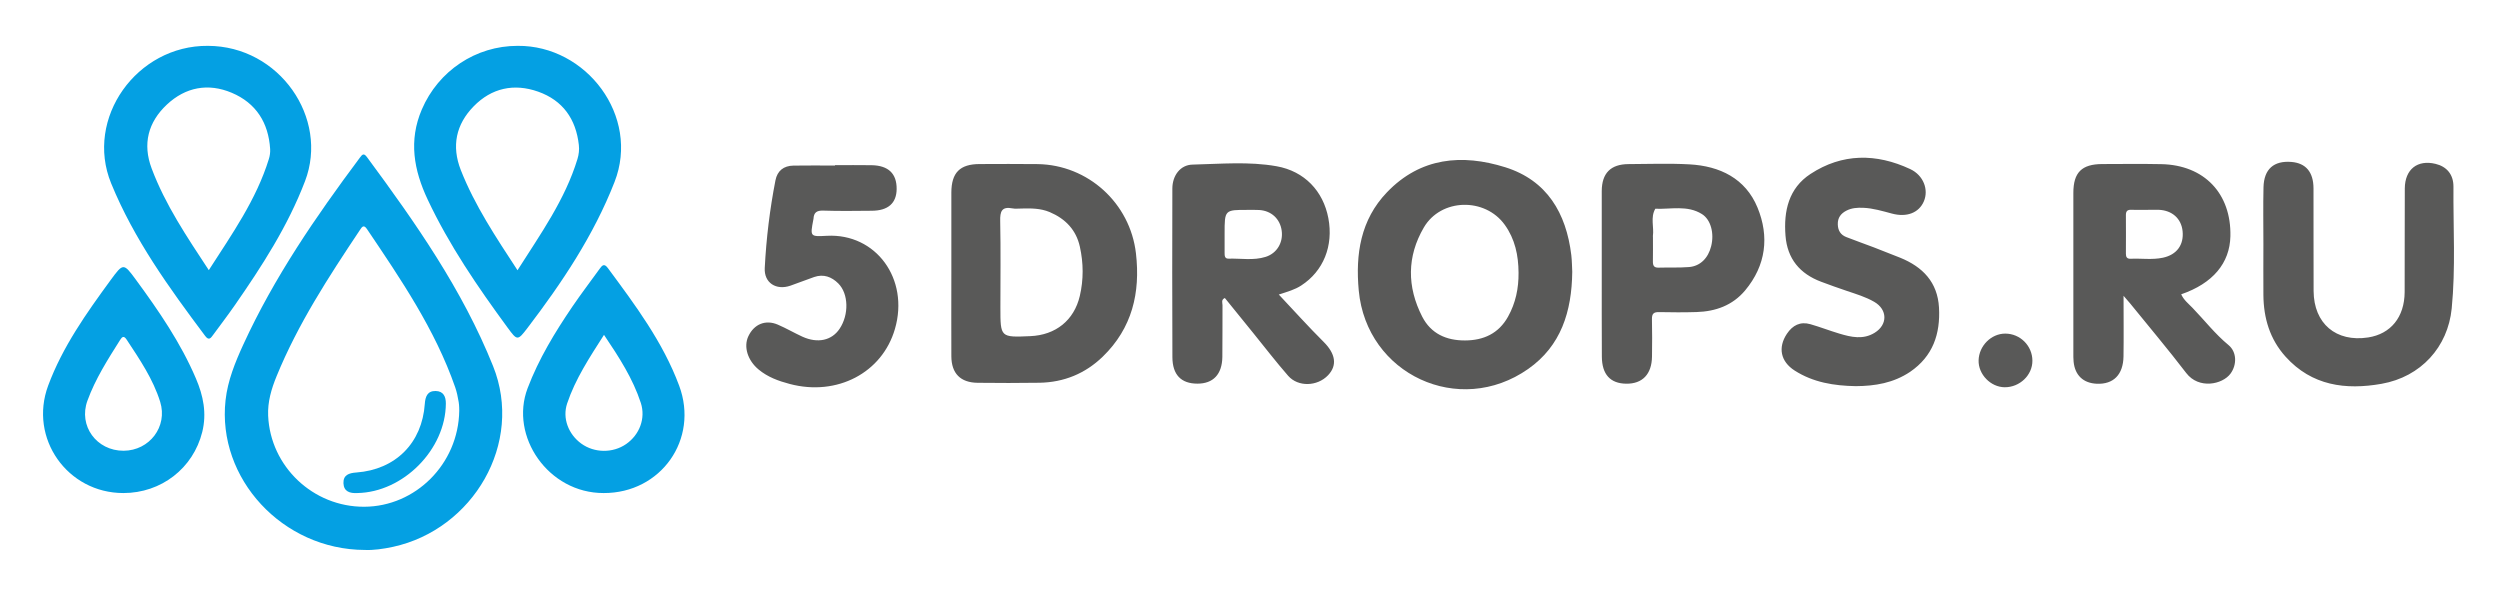
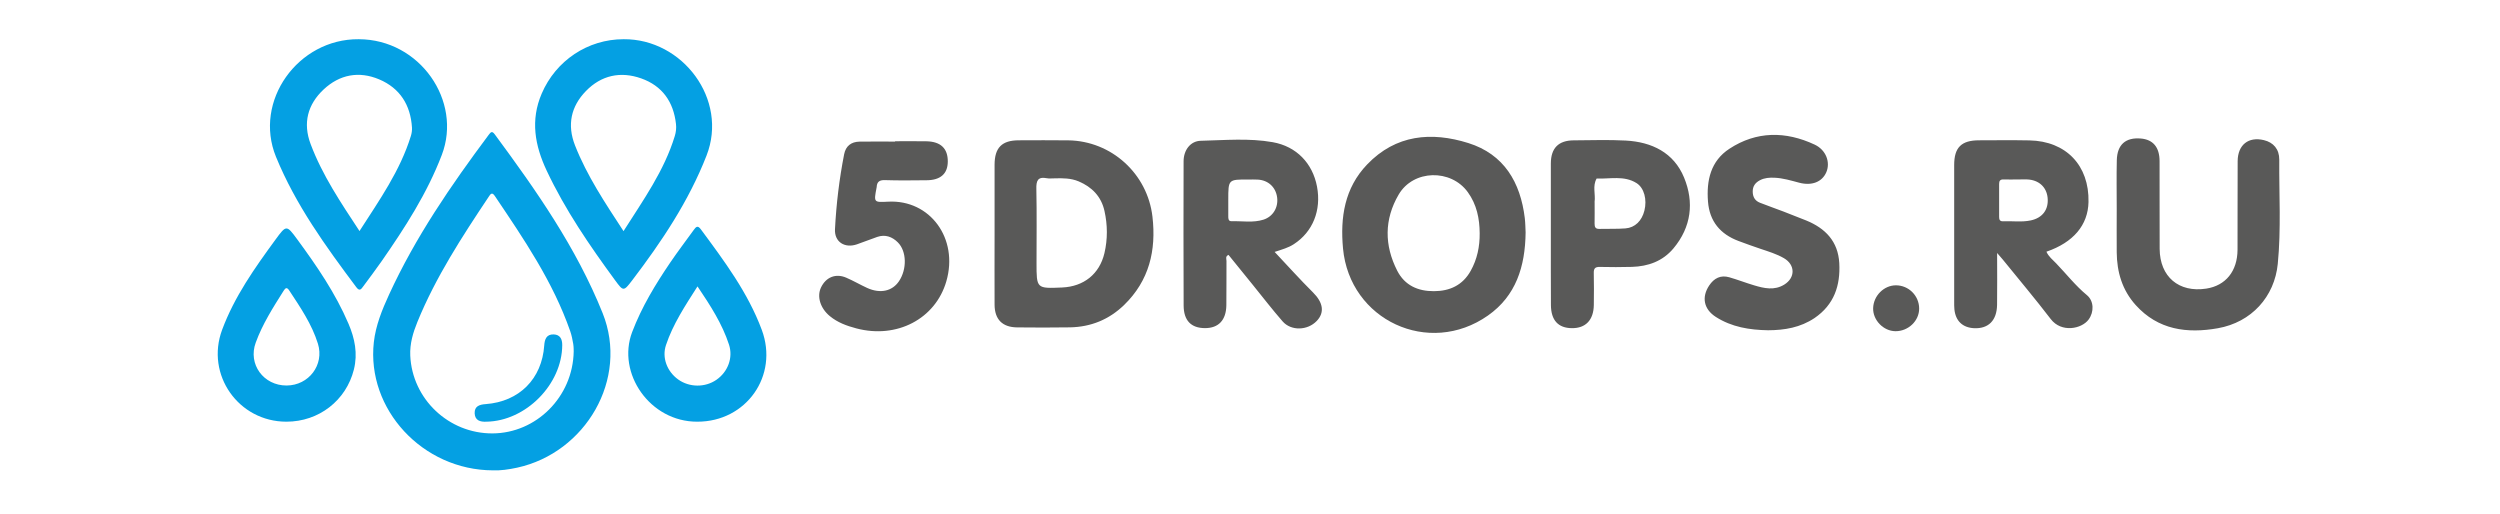
- <svg xmlns="http://www.w3.org/2000/svg" role="img" width="500" height="120" viewBox="0 0 500 120">
+ <svg xmlns="http://www.w3.org/2000/svg" role="img" width="190" height="39" viewBox="0 0 500 120">
  <g fill="#04a0e3">
    <path d="M72.96 109.99c-16.46-.05-29.58-14.31-27.85-29.95.44-3.94 1.93-7.6 3.57-11.17 6.17-13.43 14.48-25.53 23.28-37.32.49-.65.78-1.02 1.44-.12 9.71 13.14 19.06 26.47 25.21 41.78 6.2 15.44-4.01 32.66-19.97 36.15-1.98.43-3.99.71-5.68.63zm18.89-27.81c-.01-.27.01-1.03-.11-1.76-.17-1-.37-2.01-.7-2.96-4.03-11.58-10.87-21.59-17.64-31.64-.67-1-1.02-.42-1.43.2-6.24 9.35-12.38 18.77-16.66 29.24-1.03 2.52-1.8 5.1-1.68 7.88.44 10.16 8.99 18.26 19.23 18.21 10.2-.04 18.81-8.51 18.99-19.17z" />
    <path d="M103.53 9.17c13.75-.12 24.52 14.07 19.38 27.22-4.18 10.7-10.5 20.13-17.41 29.2-1.98 2.59-2.05 2.57-3.98-.06-5.97-8.14-11.67-16.45-15.99-25.63-2.76-5.87-3.84-11.78-1.16-18.02 3.31-7.71 10.78-12.72 19.16-12.71zm-.03 44.88c4.62-7.28 9.51-14.1 11.99-22.24.28-.91.39-1.86.28-2.81-.58-5.19-3.2-8.92-8.14-10.67-4.83-1.71-9.33-.73-12.91 2.95-3.51 3.6-4.45 7.91-2.56 12.73 2.8 7.11 7.01 13.41 11.34 20.04zM41.58 9.17c14.31.03 24.24 14.45 19.43 27.05-3.44 9.01-8.61 16.99-14.06 24.84-1.39 2-2.87 3.94-4.31 5.9-.47.64-.85 1.25-1.62.21-7.19-9.6-14.2-19.28-18.79-30.5-5.32-13.01 5.13-27.62 19.35-27.5zm.18 44.86c4.66-7.25 9.5-14.09 12.01-22.22.2-.63.3-1.34.26-2-.33-5.26-2.81-9.19-7.67-11.25-4.73-2-9.25-1.14-12.99 2.36-3.74 3.51-4.89 7.86-3.04 12.77 2.73 7.27 7.03 13.65 11.43 20.34z" />
    <path d="M24.67 98.61c-11.2 0-18.94-10.97-15.04-21.48 2.88-7.76 7.63-14.46 12.47-21.08 2.55-3.48 2.6-3.48 5.1-.08 4.57 6.23 8.94 12.59 11.99 19.74 1.47 3.43 2.19 6.95 1.26 10.69-1.81 7.25-8.19 12.21-15.78 12.21zm.06-8.46c5.16-.03 8.84-4.82 7.31-9.77-1.42-4.57-4.11-8.51-6.72-12.47-.53-.8-.88-.6-1.3.08-2.46 3.9-4.95 7.79-6.53 12.14-1.85 5.03 1.83 10.05 7.24 10.02zM120.73 98.61c-11.07.03-18.86-11.36-15.21-20.96 2.23-5.87 5.45-11.17 8.95-16.32 1.75-2.57 3.64-5.05 5.46-7.57.5-.69.9-1.15 1.64-.15 5.48 7.41 11.01 14.79 14.26 23.52 4 10.73-3.64 21.52-15.1 21.48zm.07-31.64c-2.9 4.54-5.73 8.82-7.37 13.72-.99 2.95.25 6.17 2.84 8.04 2.62 1.89 6.31 1.92 8.96.08 2.68-1.86 3.93-5.15 2.94-8.21-1.59-4.87-4.33-9.12-7.37-13.63z" />
    <path d="M71.44 98.61c-1.44.08-2.68-.28-2.75-1.96-.06-1.66 1.11-2.05 2.58-2.15 7.85-.58 13.15-5.9 13.69-13.72.1-1.44.51-2.62 2.19-2.58 1.53.04 2.03 1.11 2.02 2.51-.04 9.18-8.53 17.76-17.73 17.9z" />
  </g>
  <g fill="#595958">
    <path d="M314.45 54.36c-.09 7.99-2.26 14.83-8.81 19.43-13.81 9.69-32.33 1.09-33.89-15.69-.67-7.24.35-14.13 5.65-19.65 6.71-6.99 15.02-7.7 23.65-5 8.35 2.62 12.19 9.16 13.21 17.56.14 1.2.14 2.43.19 3.35zm-10.74.19c-.02-3.46-.7-6.73-2.76-9.59-3.96-5.51-12.76-5.31-16.18.53-3.4 5.81-3.38 11.88-.33 17.84 1.75 3.41 4.84 4.78 8.57 4.76 3.72-.01 6.73-1.4 8.6-4.76 1.52-2.72 2.13-5.68 2.1-8.78zM190.27 54.79c0-5.42-.01-10.84 0-16.26.01-4.01 1.71-5.71 5.66-5.72 3.86-.01 7.72-.04 11.58.01 10.1.14 18.52 7.81 19.68 17.85.91 7.89-.76 14.95-6.63 20.65-3.51 3.4-7.76 5.14-12.64 5.23-4.13.07-8.26.05-12.39.01-3.43-.04-5.24-1.86-5.26-5.31-.03-5.48 0-10.97 0-16.46zm14.3-13.09c-.97 0-1.53.09-2.05-.02-2.19-.43-2.53.62-2.48 2.55.12 5.76.04 11.52.04 17.28 0 5.98 0 5.98 5.98 5.72 5.08-.22 8.75-3.16 9.9-8.03.77-3.28.74-6.59.01-9.87-.75-3.37-2.9-5.58-6.02-6.91-1.87-.79-3.84-.75-5.38-.72z" />
    <path d="M255.76 58.91c3.12 3.31 5.96 6.48 8.97 9.47 2.36 2.35 2.78 4.67.88 6.67-2.14 2.25-5.98 2.39-7.98.11-2.4-2.75-4.63-5.65-6.93-8.49-1.91-2.35-3.82-4.71-5.73-7.07-.79.35-.47.98-.47 1.43-.03 3.45.02 6.91-.03 10.36-.05 3.49-1.84 5.35-5 5.34-3.23-.01-4.98-1.75-4.99-5.32-.05-11.24-.04-22.48-.01-33.71.01-2.59 1.59-4.73 4.04-4.78 5.6-.13 11.25-.66 16.81.33 5.57.99 9.32 4.95 10.35 10.38 1.05 5.56-1 10.6-5.41 13.46-1.27.84-2.7 1.23-4.5 1.82zm-10.84-12.19c0 1.28-.01 2.56 0 3.85 0 .55.01 1.18.77 1.16 2.49-.07 5.01.41 7.45-.36 2.26-.72 3.52-2.88 3.2-5.23-.32-2.37-2.08-4-4.5-4.14-.74-.04-1.48-.02-2.23-.02-4.69-.02-4.69-.02-4.69 4.74zM424.71 59.16c0 4.44.05 8.29-.01 12.13-.06 3.66-2.02 5.6-5.34 5.46-2.71-.12-4.37-1.69-4.64-4.42-.06-.61-.05-1.22-.05-1.83 0-10.64-.01-21.28 0-31.91 0-4.11 1.68-5.77 5.8-5.78 3.93-.01 7.86-.06 11.79.02 8.59.17 14.01 5.87 13.82 14.42-.12 5.39-3.53 9.44-9.84 11.61.5 1.14 1.47 1.89 2.28 2.73 2.39 2.48 4.51 5.22 7.19 7.43 1.66 1.37 1.7 3.94.39 5.71-1.61 2.18-6.34 3.16-8.85-.12-3.62-4.73-7.47-9.29-11.22-13.92-.29-.35-.6-.69-1.32-1.53zm4.58-17.19c-1.02 0-2.03.03-3.05-.01-.79-.03-1.07.31-1.06 1.07.02 2.57.01 5.14 0 7.72 0 .64.2 1.03.93 1 2.16-.1 4.34.25 6.48-.21 2.76-.59 4.2-2.56 3.93-5.29-.25-2.53-2.09-4.19-4.79-4.29-.82-.02-1.63.01-2.44.01zM452.68 48.83c0-3.79-.07-7.59.02-11.38.09-3.64 2.07-5.35 5.6-5.06 2.86.24 4.39 2.01 4.4 5.28.03 6.84-.02 13.69.02 20.53.04 6.52 4.49 10.28 10.91 9.29 4.52-.7 7.27-4.06 7.3-9.07.04-6.91-.02-13.82.03-20.74.03-3.83 2.54-5.78 6.14-4.91 2.21.53 3.6 2.09 3.59 4.56-.06 8.12.45 16.26-.35 24.37-.76 7.69-6.15 13.67-14.02 15.06-7.18 1.27-13.96.4-19.21-5.43-3.15-3.5-4.39-7.71-4.43-12.33-.03-3.4 0-6.79 0-10.17zM371.16 77.23c-4.33-.07-8.52-.74-12.23-3.12-2.83-1.81-3.37-4.62-1.55-7.35 1.14-1.71 2.68-2.5 4.7-1.92 1.95.56 3.84 1.3 5.79 1.88 2.36.71 4.76 1.26 7.07-.17 2.62-1.62 2.58-4.63-.09-6.18-1.71-.99-3.6-1.55-5.46-2.18-1.73-.58-3.45-1.2-5.16-1.84-4.26-1.6-6.77-4.59-7.13-9.21-.39-4.95.64-9.5 5-12.35 6.35-4.16 13.16-4.14 19.93-.98 2.7 1.26 3.73 4.16 2.74 6.46-.98 2.29-3.41 3.24-6.36 2.45-1.9-.5-3.78-1.08-5.76-1.16-1.16-.05-2.31.02-3.37.57-1.11.57-1.76 1.42-1.72 2.75.03 1.23.57 2.09 1.69 2.53 1.82.72 3.68 1.36 5.51 2.06 1.77.68 3.53 1.37 5.29 2.08 4.49 1.83 7.46 4.88 7.75 9.96.29 5.27-1.21 9.74-5.78 12.86-3.33 2.23-7 2.84-10.86 2.86zM320.35 54.68c0-5.48-.01-10.97 0-16.45.01-3.59 1.78-5.39 5.35-5.41 4.06-.02 8.13-.17 12.18.05 6.09.33 11.22 2.82 13.62 8.64 2.39 5.8 1.71 11.57-2.48 16.58-2.52 3-5.9 4.2-9.71 4.32-2.5.08-5.01.06-7.51.01-1.05-.02-1.43.32-1.41 1.39.06 2.5.04 5.01.01 7.51-.05 3.52-1.91 5.46-5.15 5.42-3.18-.04-4.86-1.84-4.88-5.42-.04-5.54-.01-11.09-.02-16.64zm10.24-7.27c0 1.63.02 3.25-.01 4.88-.01.82.21 1.27 1.14 1.24 2.03-.06 4.07.04 6.09-.12 2.24-.18 3.83-1.79 4.42-4.16.65-2.56-.05-5.32-1.85-6.44-2.91-1.82-6.19-.93-9.32-1.06-1.01 1.75-.23 3.65-.48 5.47 0 .06.01.12.01.19zM167 33.03c2.44 0 4.88-.03 7.32.01 3.36.06 5.04 1.68 5.01 4.77-.03 2.83-1.71 4.32-4.95 4.34-3.25.03-6.51.08-9.75-.03-1.31-.04-1.87.41-1.93 1.64 0 .07-.03.13-.04.2-.64 3.38-.64 3.38 2.72 3.2 9.82-.52 16.51 8.63 13.61 18.62-2.54 8.79-11.59 13.52-21.05 11.01-2.24-.59-4.39-1.37-6.21-2.88-2.21-1.83-3.05-4.55-2.06-6.66 1.15-2.43 3.43-3.38 5.9-2.32 1.68.72 3.26 1.65 4.92 2.41 3.05 1.38 5.85.76 7.42-1.57 1.9-2.82 1.82-7.01-.25-9.08-1.33-1.33-2.95-1.93-4.82-1.29-1.6.55-3.17 1.19-4.77 1.74-2.84.97-5.28-.56-5.12-3.55.3-5.88 1.01-11.73 2.14-17.52.38-1.93 1.65-2.91 3.59-2.95 2.78-.05 5.55-.01 8.33-.01-.01-.04-.01-.06-.01-.08z" />
    <path d="M400.94 77.45c-2.81-.02-5.3-2.59-5.22-5.39.08-2.9 2.52-5.34 5.33-5.34 2.98 0 5.42 2.43 5.43 5.42.02 2.89-2.54 5.33-5.54 5.31z" />
  </g>
</svg>
